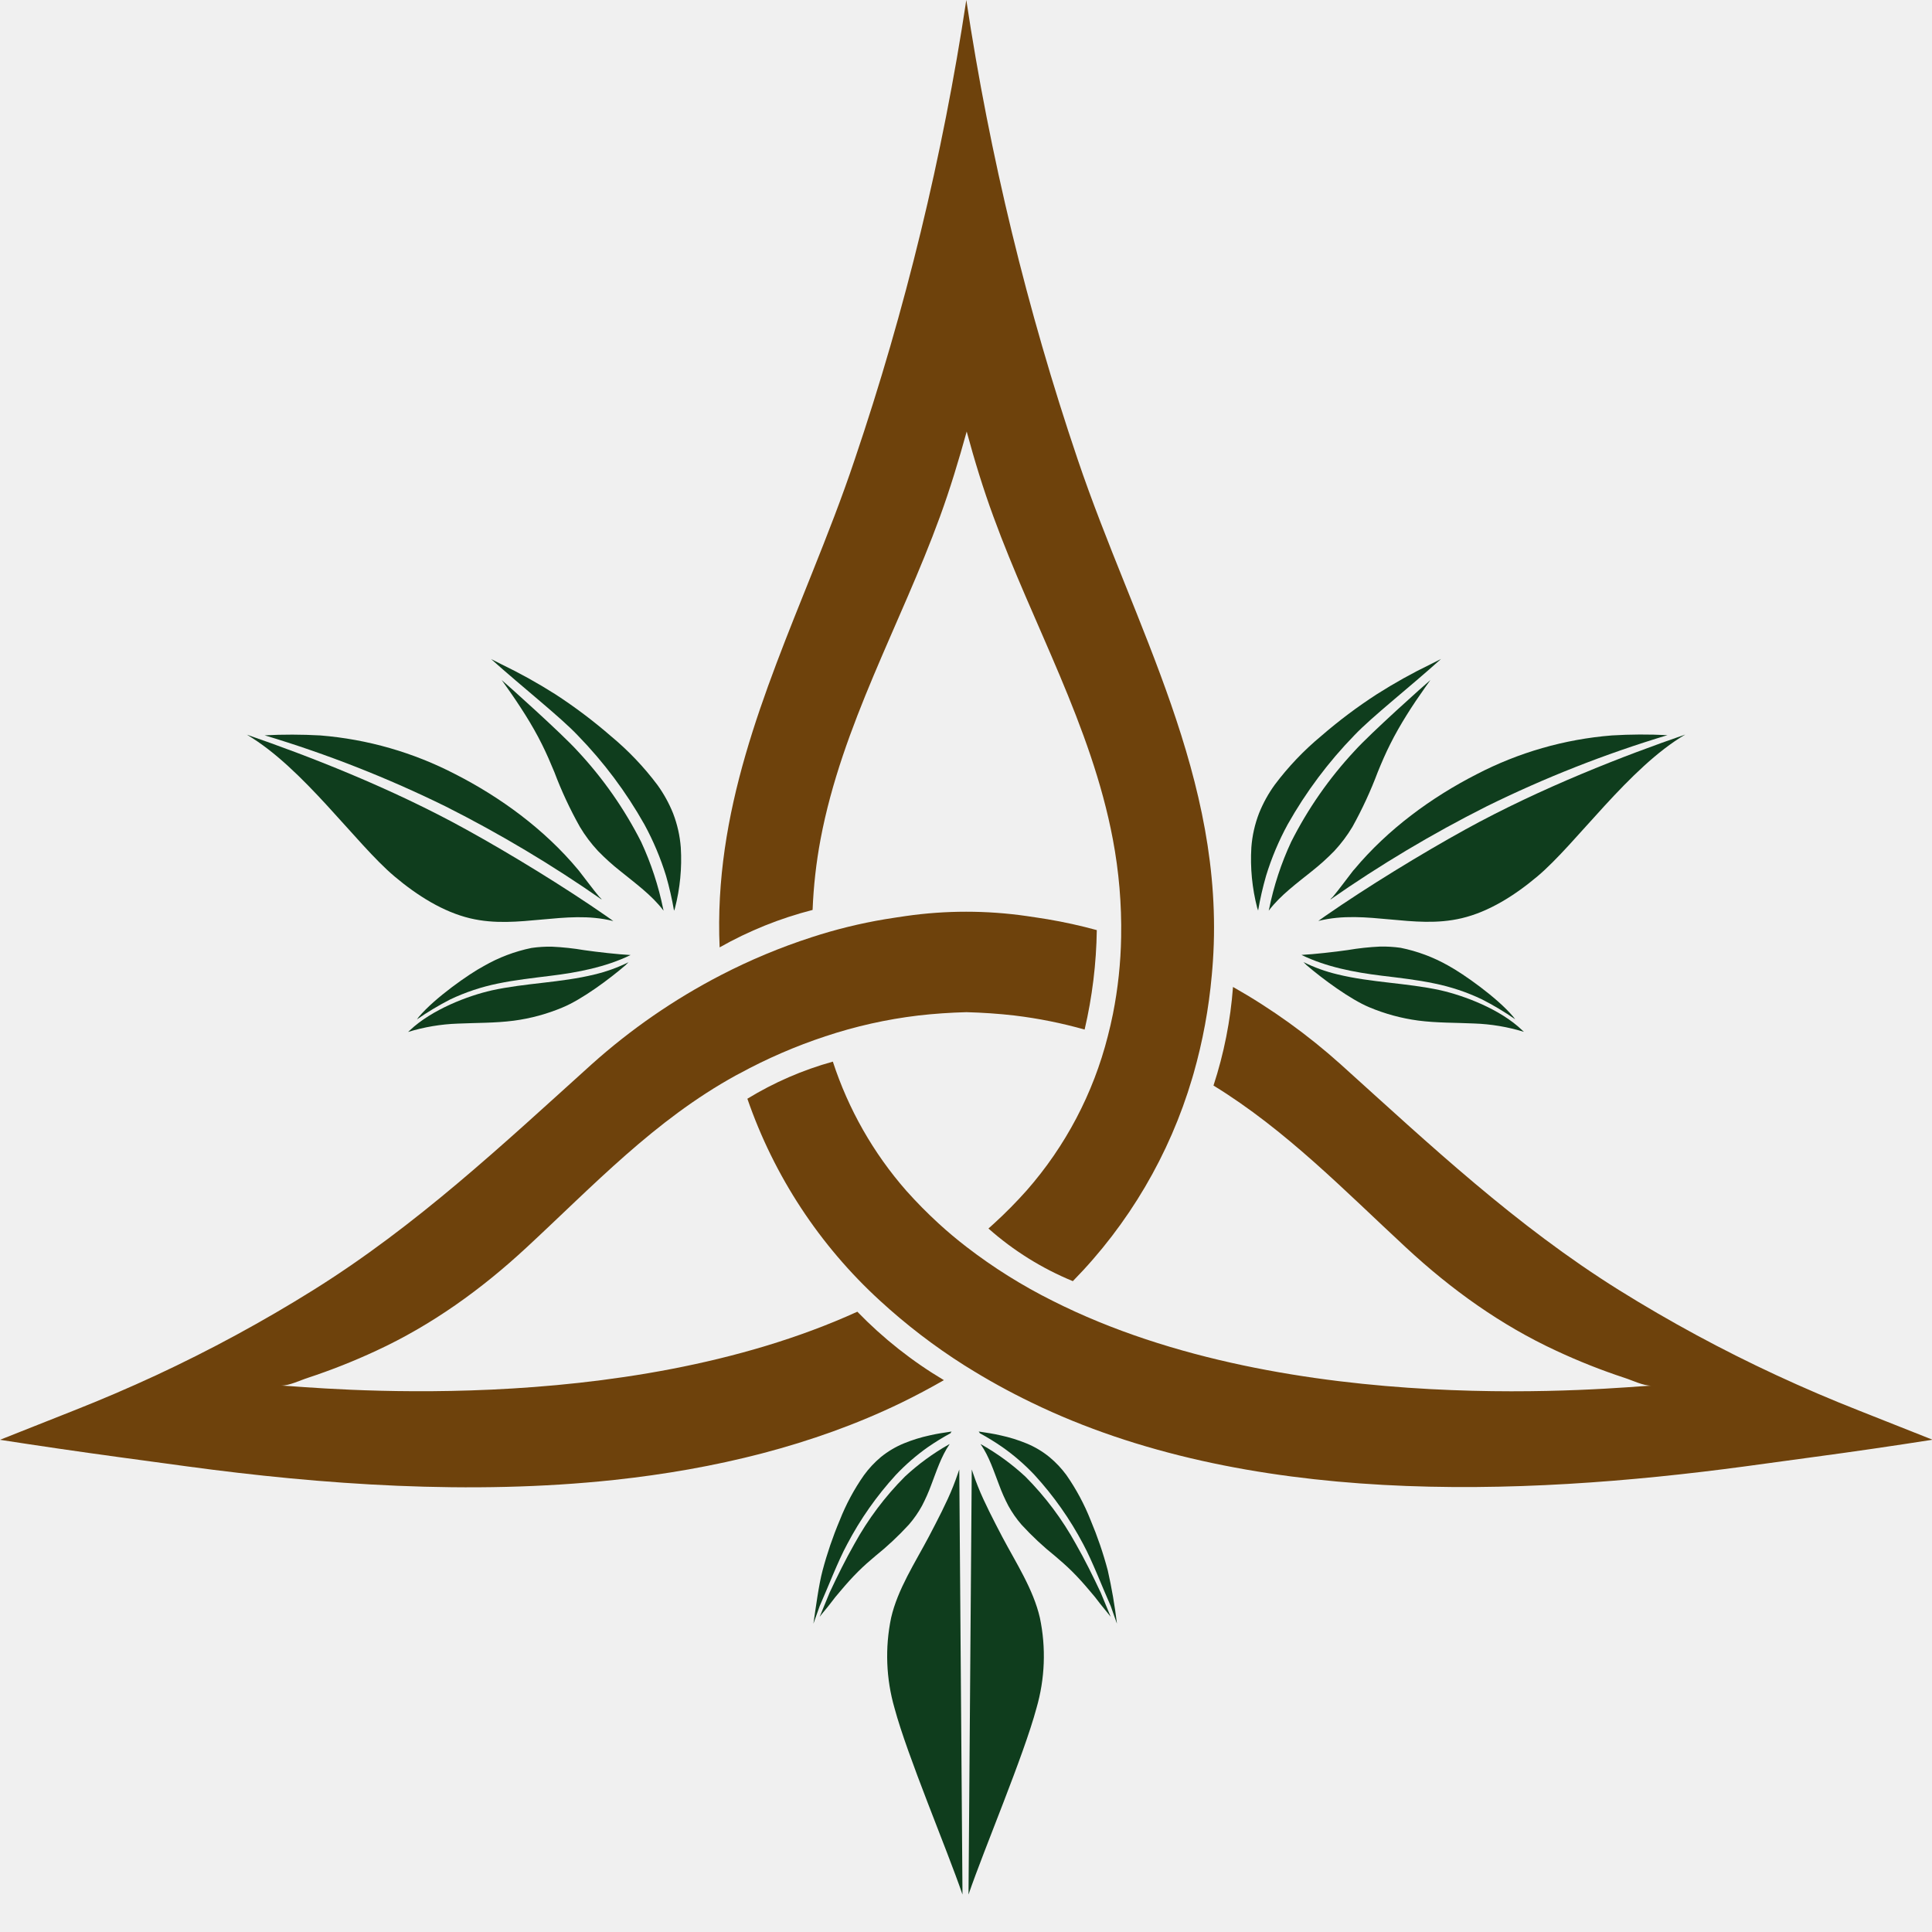
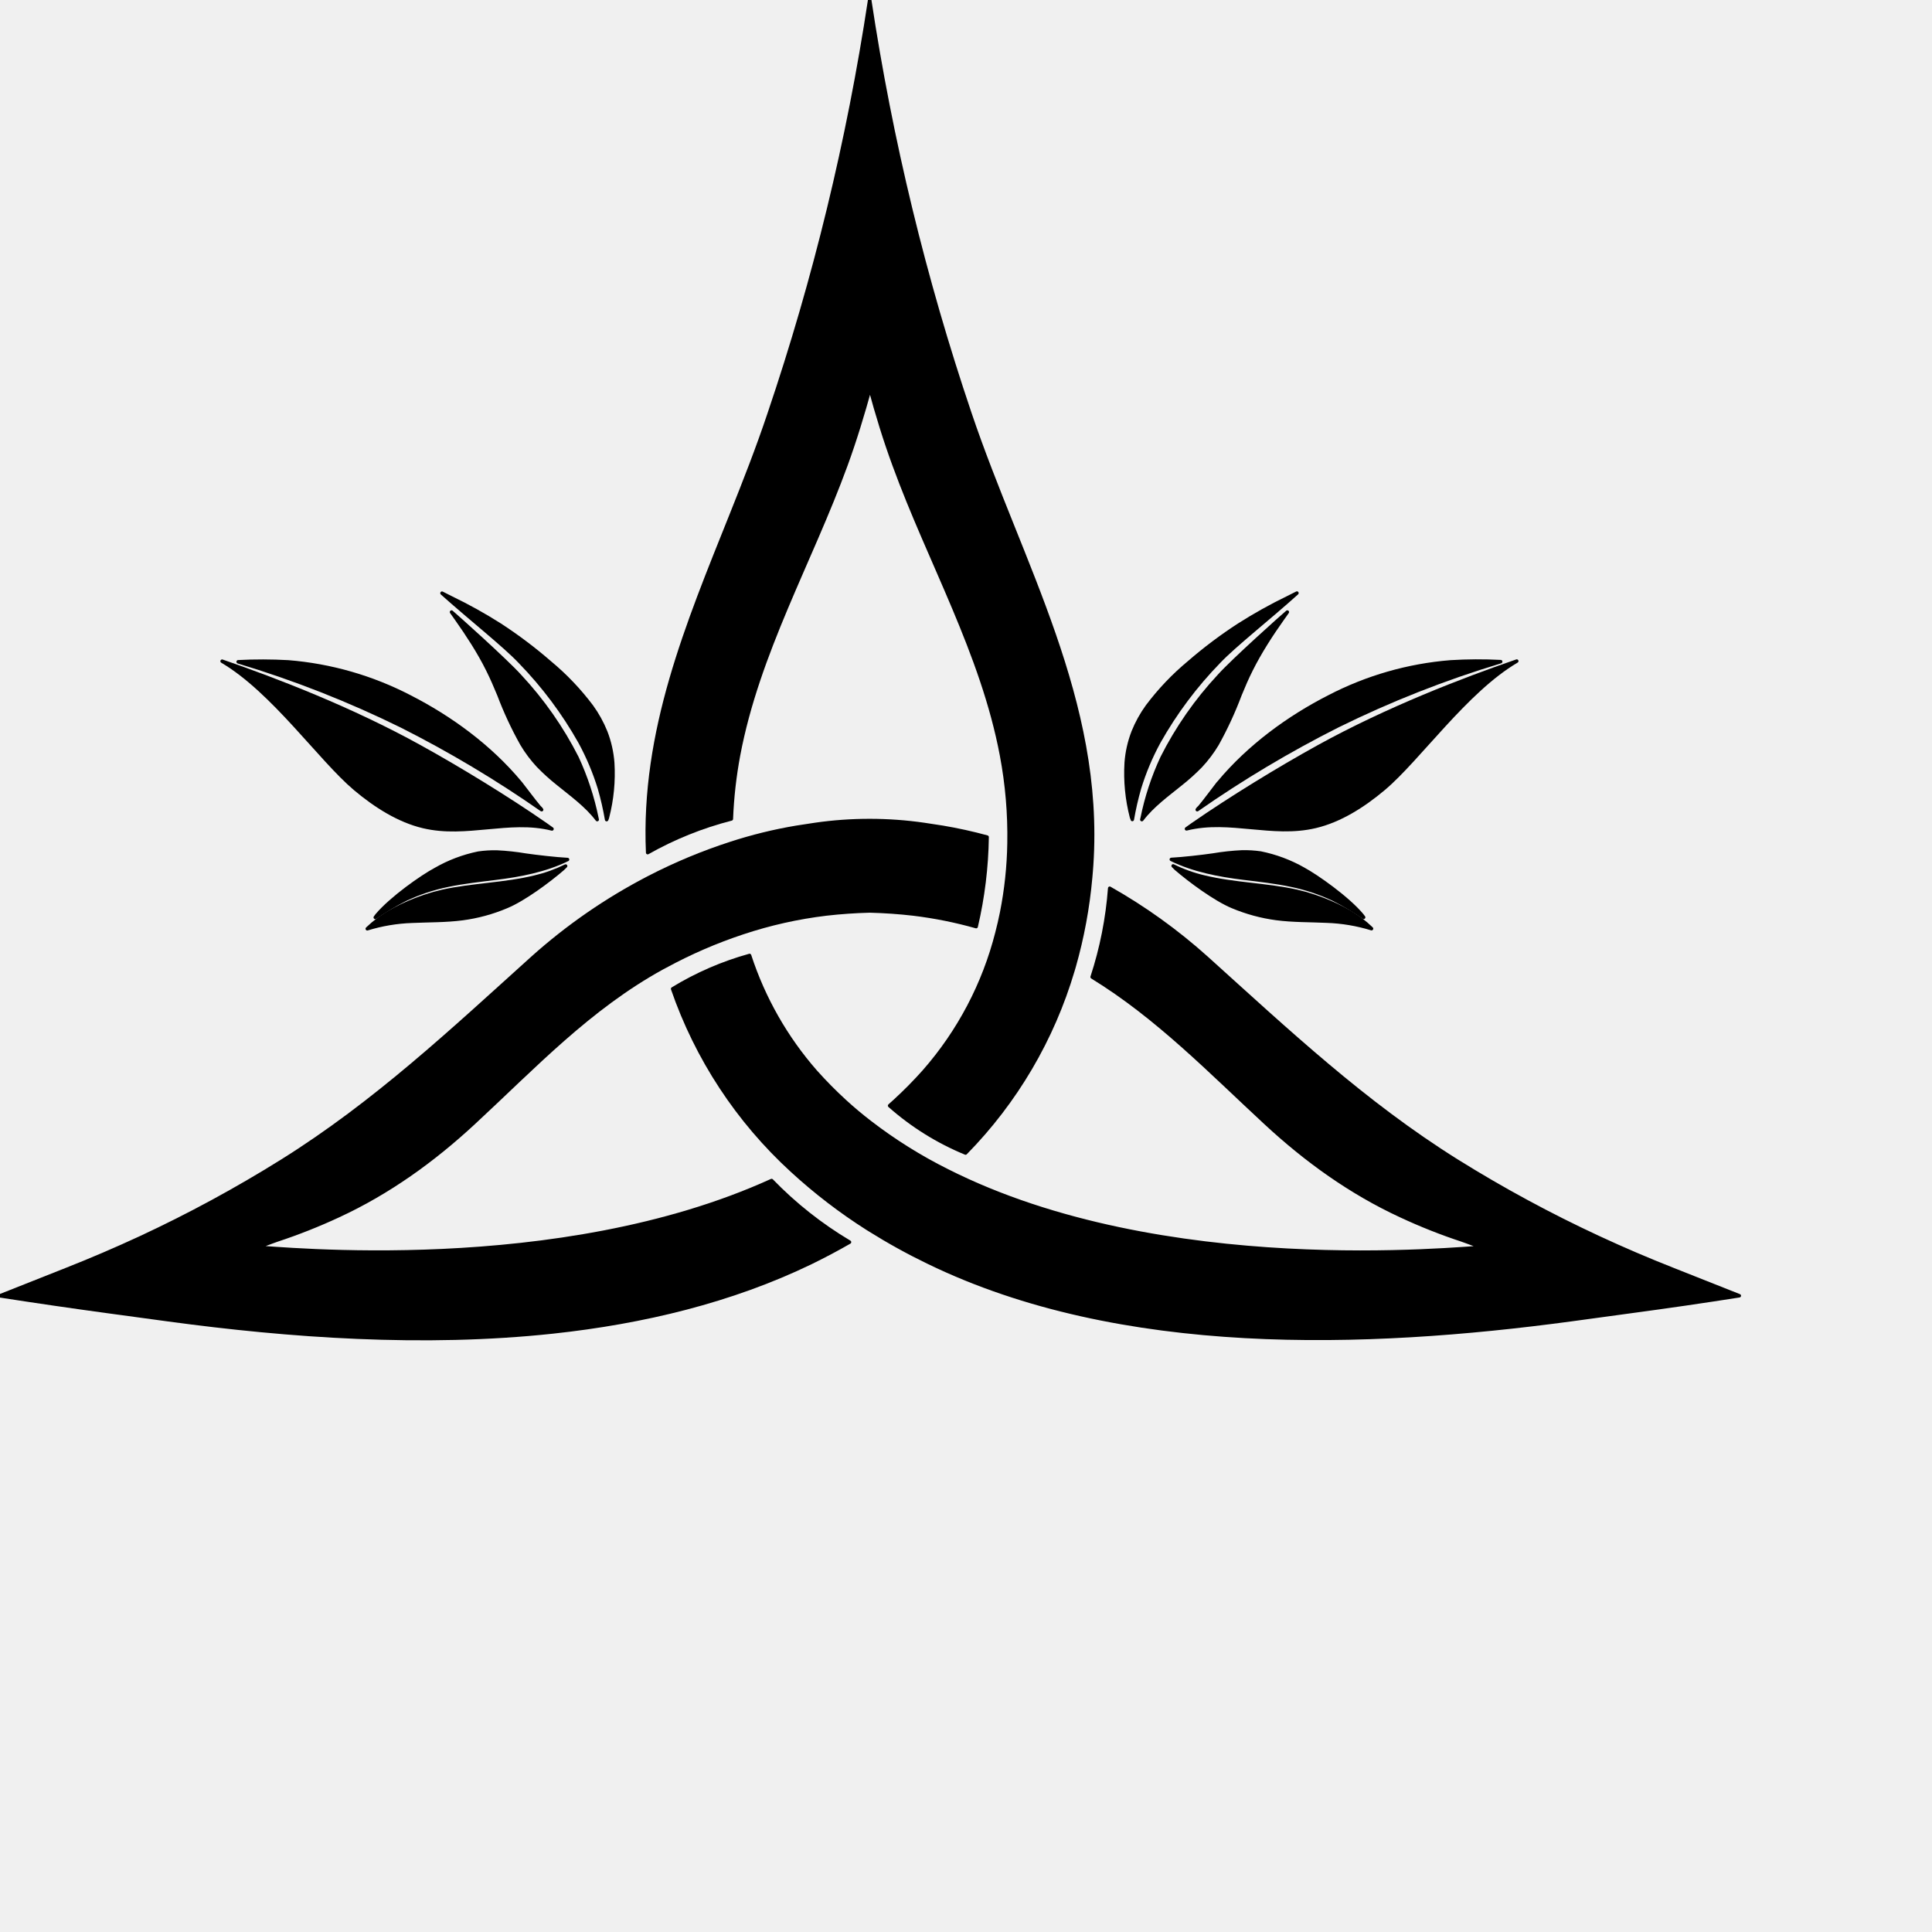
<svg xmlns="http://www.w3.org/2000/svg" id="Layer_1" data-name="Layer 1" viewBox="0 0 500 500">
  <defs>
    <linearGradient id="colorCycleGradient" x1="0%" y1="0%" x2="100%" y2="0%">
      <stop offset="0%" stop-color="red">
        <animate attributeName="stop-color" values="red; blue; green; red; violet; indigo; blue; green; yellow; orange; red" dur="20s" repeatCount="indefinite" />
      </stop>
      <stop offset="50%" stop-color="blue">
        <animate attributeName="stop-color" values="blue; green; red; violet; indigo; blue; green; yellow; orange; red; blue" dur="20s" repeatCount="indefinite" />
      </stop>
      <stop offset="100%" stop-color="green">
        <animate attributeName="stop-color" values="green; red; violet; indigo; blue; green; yellow; orange; red; blue; green" dur="20s" repeatCount="indefinite" />
      </stop>
      <animate attributeName="x1" from="-100%" to="100%" dur="20s" repeatCount="indefinite" />
      <animate attributeName="x2" from="0%" to="200%" dur="20s" repeatCount="indefinite" />
    </linearGradient>
    <style>

            #logo {  
-                 fill: url(#colorCycleGradient);
-                 fill: rgb(110, 66, 12);
- 
+                 
+                 
+                 fill: black;
                transform-origin: center;
+                 transform: scale(0.9);
+                 stroke: black;
                
+                 stroke-linejoin: round; /* Makes edges rounded */
+                 stroke-linecap: round; 
+                 stroke-alignment: inner;

            }
            
        
            #main {
-                 stroke: white;
-                 stroke-width: 0;
-                 stroke-linejoin: round; /* Makes edges rounded */
-                 stroke-linecap: round; 
+                 
            }
            #circ {
                display:none;
                stroke: rgb(110, 66, 12);
                stroke-width: 5;
            }

+             #whole-leafes{
+ 
+             }
            #leafs {
-                 fill: rgb(15, 61, 29);
+ 
            }

            #left-leaf {

            }

            #right-leaf {

            }

            #bottom-leaf {

            }
           

        </style>
  </defs>
  <g id="logo" class="gradientFill">
    <g id="main">
      <path class="main" d="M210.21,148.19c3.86-9.65,7.68-19.37,11-29.3A694.11,694.11,0,0,0,250.08,0,692.93,692.93,0,0,0,278.9,118.89c14.66,43.36,38.18,82.59,35,129.88-.09,1.19-.17,2.4-.29,3.6a137.91,137.91,0,0,1-4.72,25.49c-.12.41-.23.8-.35,1.19a125.86,125.86,0,0,1-30.89,52.51,77.22,77.22,0,0,1-21.84-13.62c.51-.44,1-.89,1.49-1.34a116.29,116.29,0,0,0,8.4-8.51,96.4,96.4,0,0,0,21-39.92c.5-1.9.93-3.82,1.33-5.77a111.64,111.64,0,0,0,2.12-19.89A124.27,124.27,0,0,0,288,217.19c-5.55-29.42-20.73-55.6-30.89-83.45-2.65-7.2-4.92-14.61-6.93-22.06-2.06,7.45-4.29,14.83-6.93,22.06-10.17,27.87-25.34,54-30.89,83.45a126.39,126.39,0,0,0-2.06,18.3,98.22,98.22,0,0,0-24.06,9.69C184.7,210.24,197.65,179.59,210.21,148.19Z" />
      <path class="main" d="M159,383c-37.18,4-75.83,1.21-110.58-3.5-5.86-.78-11.74-1.61-17.6-2.39Q15.34,375,0,372.62l19-7.53q10.8-4.26,21.42-9.18a377.44,377.44,0,0,0,40.68-22.06c26.77-16.73,48.71-37.38,72-58.39a160.81,160.81,0,0,1,33.44-23.09,154.83,154.83,0,0,1,23.5-9.81A130.83,130.83,0,0,1,229,237.9c1.79-.28,3.58-.57,5.42-.83a109.86,109.86,0,0,1,31.26,0c1.84.26,3.63.55,5.42.83a130.36,130.36,0,0,1,12.75,2.81,120.59,120.59,0,0,1-3.15,25.74,118.87,118.87,0,0,0-18.1-3.63c-4.12-.48-8.33-.76-12.5-.87-4.18.11-8.35.39-12.51.87a121.82,121.82,0,0,0-24,5.38,135.25,135.25,0,0,0-22.24,9.64l-.88.46c-21.11,11.61-36.82,28.46-54.28,44.62-11.63,10.78-24.44,20-38.84,26.66a162.46,162.46,0,0,1-17.67,7c-1.91.6-4.83,2.05-6.89,2,7.89.34,87.71,8.82,149.09-19.11a108,108,0,0,0,22.4,17.71q-5.37,3.09-11.11,5.89C210.36,374.1,185,380.2,159,383Z" />
      <path class="main" d="M249.5,353.3l.55.34A175.7,175.7,0,0,0,267,363c55.29,26.84,125.66,24.44,184.76,16.48,5.86-.79,11.74-1.62,17.6-2.4q15.44-2.07,30.78-4.48l-19-7.53q-10.83-4.26-21.43-9.18A376.78,376.78,0,0,1,419,333.87c-26.77-16.73-48.71-37.38-72-58.39a158.76,158.76,0,0,0-27.9-20.06,107.8,107.8,0,0,1-5.05,25.52c18.7,11.46,33.91,27.19,49.91,42,11.63,10.78,24.44,20,38.85,26.66a160.29,160.29,0,0,0,17.66,7c1.91.6,4.84,2.06,6.89,2-8.13.35-92.95,9.36-154.95-21.95a135.45,135.45,0,0,1-22.34-14h0c-2.48-1.91-4.84-3.89-7.14-6a118,118,0,0,1-8.39-8.5,95.73,95.73,0,0,1-19-33.4,86.79,86.79,0,0,0-22.12,9.6,126.89,126.89,0,0,0,34.36,52.3A153.81,153.81,0,0,0,249.5,353.3Z" />
    </g>
-     <g id="circ">
-       <path class="circle" d="M216,84.83l-1.5,5.72A192.69,192.69,0,0,0,89.16,174.06l-4.61-2.77A198,198,0,0,1,216,84.83Z" />
-       <path class="circle" d="M57.6,279.78a192.93,192.93,0,0,0,6.27,48.94l-5.25,1.14a199,199,0,0,1,5.25-117.1l4.72,2.75A192.48,192.48,0,0,0,57.6,279.78Z" />
-       <path class="circle" d="M285.63,90.54a192.68,192.68,0,0,1,125.61,83.88l4.69-2.64a198,198,0,0,0-131.78-87Z" />
-       <path class="circle" d="M214.49,474.37a197.87,197.87,0,0,1-124-77.7l5.15-2.06A192.4,192.4,0,0,0,214.49,469Z" />
-       <path class="circle" d="M431.6,215.61a193.47,193.47,0,0,1,4.52,113.59l5.15,1.41a199,199,0,0,0-5-117.89Z" />
-       <path class="circle" d="M409.66,396.71a198,198,0,0,1-124.58,77.81l.2-5.51a192.44,192.44,0,0,0,119.21-74.38Z" />
-     </g>
    <g id="leafs">
      <g id="left-leaf">
        <path class="left-leaf" d="M63.87,190.13c14.61,8.58,28.16,28.2,38.23,36.69,5.94,5,12.61,9.18,19.57,10.84,6.36,1.51,12.48.87,18.53.32s12.22-1.2,18.53.39L157,237.14c-10.85-7.55-24.91-16.15-36.25-22.41C101.08,203.84,79.4,195.48,63.87,190.13Z" />
        <path class="left-leaf" d="M68.49,190.3a304.75,304.75,0,0,1,46.91,18.44,330.1,330.1,0,0,1,40.35,24.09c-.1-.11-.18-.25-.27-.36l-.37-.35c-1.56-1.84-4.27-5.51-5.31-6.81l-.24-.29c-8.73-10.47-20.1-18.72-31.67-24.63a91.89,91.89,0,0,0-35-10.06A133.76,133.76,0,0,0,68.49,190.3Z" />
        <path class="left-leaf" d="M129.84,176c.69,1,.63.87,1.31,1.84q2.52,3.54,4.83,7.21c1.53,2.45,3,5,4.27,7.57,1.17,2.34,2.21,4.75,3.22,7.2A103.28,103.28,0,0,0,150.08,214a36.64,36.64,0,0,0,4.7,6.25,59.25,59.25,0,0,0,5.71,5.15c3.91,3.18,8.17,6.24,11.18,10.21l.06.07a3.85,3.85,0,0,0-.09-.41,78.58,78.58,0,0,0-5.72-17.41,102.15,102.15,0,0,0-16.4-23.45C145.39,189.83,131.14,177.09,129.84,176Z" />
        <path class="left-leaf" d="M129.76,171.91l-2.66-1.34c8.24,7.38,17.93,15,22.42,19.75a111.34,111.34,0,0,1,17.25,23.05,72.42,72.42,0,0,1,5.61,13.32,84,84,0,0,1,2.06,9,3.81,3.81,0,0,0,.24-.67,50.38,50.38,0,0,0,1.51-15.66,31.08,31.08,0,0,0-2-8.88,34.65,34.65,0,0,0-4.06-7.35,74.55,74.55,0,0,0-12-12.6,130.49,130.49,0,0,0-14.35-10.82A138.06,138.06,0,0,0,129.76,171.91Z" />
        <path class="left-leaf" d="M106.08,266.64l-.47.43a49.6,49.6,0,0,1,12.84-2.16c4.85-.22,9.73-.13,14.54-.76a49,49,0,0,0,12.64-3.44c5-2.06,12.13-7.36,16.22-10.89.27-.27.55-.52.8-.79a41.54,41.54,0,0,1-8.81,3.17c-8.72,2.14-17.86,2.19-26.62,4.12C121.11,257.71,111.77,261.25,106.08,266.64Z" />
        <path class="left-leaf" d="M108.39,263.16l-.48.65a77.76,77.76,0,0,1,8.59-5.15,53.69,53.69,0,0,1,12.35-4.12c4.48-.93,9.05-1.43,13.6-2,7.08-.86,14.32-2.25,20.75-5.38-3.21-.16-8.77-.79-12-1.26a69.18,69.18,0,0,0-8.35-.9,32.46,32.46,0,0,0-5.3.33A41.32,41.32,0,0,0,125.23,250C121.36,252.06,112.57,258.23,108.39,263.16Z" />
      </g>
      <g id="right-leaf">
        <path class="right-leaf" d="M436.15,190.1c-14.62,8.58-28.17,28.2-38.24,36.68-5.94,5-12.6,9.19-19.61,10.85-6.36,1.51-12.49.87-18.53.32s-12.22-1.2-18.59.39l1.74-1.24c10.86-7.54,24.91-16.14,36.26-22.4C398.94,203.8,420.63,195.45,436.15,190.1Z" />
        <path class="right-leaf" d="M431.53,190.26a303.81,303.81,0,0,0-46.9,18.48,329.46,329.46,0,0,0-40.36,24.09c.1-.11.18-.25.27-.36l.38-.35c1.56-1.84,4.25-5.51,5.29-6.82l.26-.28c8.73-10.47,20.09-18.72,31.66-24.63a91.72,91.72,0,0,1,35-10.06A127.92,127.92,0,0,1,431.53,190.26Z" />
        <path class="right-leaf" d="M370.18,176c-.68,1-.63.87-1.3,1.83-1.68,2.37-3.31,4.77-4.83,7.21s-3,5-4.27,7.56c-1.19,2.35-2.22,4.76-3.22,7.21A105.69,105.69,0,0,1,350,214a37.17,37.17,0,0,1-4.7,6.25,59.25,59.25,0,0,1-5.71,5.15c-3.93,3.18-8.17,6.24-11.19,10.21l-.06.07.1-.41a77.39,77.39,0,0,1,5.72-17.41,101.72,101.72,0,0,1,16.4-23.52C354.64,189.8,368.89,177.06,370.18,176Z" />
        <path class="right-leaf" d="M370.28,171.88l2.66-1.34c-8.19,7.38-17.93,15-22.43,19.75a111.6,111.6,0,0,0-17.25,23.05,71.61,71.61,0,0,0-5.6,13.31,84.13,84.13,0,0,0-2.06,9c0-.11-.17-.43-.23-.67a50.39,50.39,0,0,1-1.52-15.66,30.76,30.76,0,0,1,2-8.88,34.21,34.21,0,0,1,4.06-7.35,74.28,74.28,0,0,1,12-12.6,128.91,128.91,0,0,1,14.42-10.83A138.61,138.61,0,0,1,370.28,171.88Z" />
        <path class="right-leaf" d="M393.93,266.61l.46.43a49.46,49.46,0,0,0-12.84-2.16c-4.85-.23-9.74-.13-14.53-.76a49.62,49.62,0,0,1-12.65-3.44c-4.94-2.06-12.13-7.37-16.22-10.89-.27-.27-.55-.52-.81-.8a41.31,41.31,0,0,0,8.82,3.18c8.73,2.14,17.86,2.19,26.63,4.11C378.92,257.67,388.26,261.16,393.93,266.61Z" />
        <path class="right-leaf" d="M391.62,263.12l.5.66a74.06,74.06,0,0,0-8.6-5.15,53.22,53.22,0,0,0-12.35-4.12c-4.47-.94-9-1.44-13.59-2-7.08-.87-14.34-2.25-20.76-5.38,3.21-.16,8.78-.79,12-1.26a69.12,69.12,0,0,1,8.36-.9,33.41,33.41,0,0,1,5.29.32,41.76,41.76,0,0,1,12.36,4.62C378.67,252,387.45,258.16,391.62,263.12Z" />
      </g>
      <g id="bottom-leaf">
-         <path class="bottom-leaf" d="M287.45,418.43c-.53-.72-2.19-2.66-2.73-3.38-1.32-1.77-1.35-1.74-2.76-3.42s-2.9-3.35-4.46-4.9-2.92-2.72-4.42-4a78,78,0,0,1-8.71-8.14,28.38,28.38,0,0,1-3.41-4.89,44.29,44.29,0,0,1-2.38-5.37c-1.39-3.58-2.58-7.39-4.75-10.51v-.06c0-.06.19.11.28.15a60.29,60.29,0,0,1,11.26,8.24,77.92,77.92,0,0,1,13.07,17.44c2.33,4.07,4.41,8.3,6.42,12.57Z" />
-         <path class="bottom-leaf" d="M289.07,420.21c-.18-.42-1.44-4.11-1.62-4.58-2.06-4.6-4.74-11.61-7.11-16a85.49,85.49,0,0,0-12.62-17.92,54.44,54.44,0,0,0-8.32-7.21,64.68,64.68,0,0,0-5.83-3.59,1,1,0,0,1-.1-.17c.17,0-.27-.19-.11-.17a.41.41,0,0,1-.05-.09c1.89.28,3.8.56,5.67,1a39.28,39.28,0,0,1,6.64,2.06,23.47,23.47,0,0,1,6,3.57,26,26,0,0,1,4.37,4.64,57.24,57.24,0,0,1,6.26,11.67,98.53,98.53,0,0,1,4.44,13A137.06,137.06,0,0,1,289.07,420.21Z" />
-         <path class="bottom-leaf" d="M248.26,380.3l.83,110c-4.12-12-14.27-35.88-17.58-48.21a48.57,48.57,0,0,1-.89-23.41c1.69-7.36,6.17-14.2,9.73-20.93,1.14-2.19,2.3-4.38,3.39-6.6s2.06-4.27,2.94-6.49c.43-1.09.83-2.19,1.21-3.3C247.92,381.29,248.09,380.83,248.26,380.3Z" />
-         <path class="bottom-leaf" d="M251.49,380.3l-.84,110c4.12-12,14.27-35.88,17.58-48.21a48.32,48.32,0,0,0,.89-23.41c-1.69-7.36-6.17-14.2-9.73-20.93-1.14-2.19-2.29-4.38-3.38-6.6s-2.06-4.27-2.94-6.49c-.44-1.09-.84-2.19-1.22-3.3Z" />
-         <path class="bottom-leaf" d="M212.13,418.43c.52-.72,2.19-2.66,2.72-3.38,1.32-1.77,1.35-1.74,2.76-3.42s2.9-3.35,4.46-4.9,2.91-2.72,4.43-4a78.79,78.79,0,0,0,8.7-8.14,27.63,27.63,0,0,0,3.41-4.89A46,46,0,0,0,241,384.3c1.37-3.58,2.58-7.39,4.73-10.51v-.06a1.17,1.17,0,0,1-.27.15,60.22,60.22,0,0,0-11.25,8.24,77.7,77.7,0,0,0-13.09,17.44c-2.31,4.07-4.4,8.3-6.4,12.57Z" />
-         <path class="bottom-leaf" d="M210.51,420.21c.17-.42,1.44-4.11,1.63-4.58,2.05-4.6,4.72-11.61,7.11-16a85.35,85.35,0,0,1,12.59-17.92,54.92,54.92,0,0,1,8.32-7.21,63.63,63.63,0,0,1,5.85-3.59.89.89,0,0,0,.08-.17c-.16,0,.28-.19.11-.17l.07-.09c-1.91.28-3.81.56-5.69,1a39.56,39.56,0,0,0-6.64,2.06,23.82,23.82,0,0,0-6,3.57,26.4,26.4,0,0,0-4.35,4.67,55.85,55.85,0,0,0-6.27,11.67,98.53,98.53,0,0,0-4.44,13C211.89,410.13,211.1,416.25,210.51,420.21Z" />
+         <path class="cls-1" d="M533.78,856.8c3.38-14.72,12.33-28.39,19.45-41.85,2.28-4.38,4.58-8.76,6.76-13.19s4.12-8.54,5.88-13c.88-2.18,1.68-4.38,2.44-6.6l.72-2.12v.07c1-4,1.51-7,1.51-7s.64,3.28,1.66,7.54c.26.8.5,1.43.55,1.54.76,2.22,1.56,4.42,2.42,6.6,1.76,4.44,3.69,8.54,5.87,13s4.5,8.81,6.78,13.19c7.12,13.46,16.08,27.13,19.46,41.85a97.23,97.23,0,0,1-1.78,46.81c-6,22.13-22.73,62.83-32.07,88.29l-2.89,8.1c-8.24-24-28.37-71.74-35-96.39A96.49,96.49,0,0,1,533.78,856.8Z" />
      </g>
    </g>
+     <path class="cls-1" d="M488.9,857.56h0l-4.57,8,.23-5,.53-4.62A208.7,208.7,0,0,1,489,831.22a199.56,199.56,0,0,1,8.36-27.29A119.7,119.7,0,0,1,509.85,779a57.92,57.92,0,0,1,9-10.34,53.79,53.79,0,0,1,12.5-8.34,89.15,89.15,0,0,1,24.93-7.5,7.09,7.09,0,0,1,.9-.07l.26,0,5.17-.09s-1.74,1.83-3.46,3.88l-.17.24c-4.36,6.76-6.63,14.71-9.25,22.29a94.06,94.06,0,0,1-4.64,11.34,61.49,61.49,0,0,1-6.9,10.57,181.58,181.58,0,0,1-18,18.14c-3.19,2.94-6.3,5.9-9.23,9-3.2,3.39-6.29,7.09-9.16,10.77s-5.63,7.49-8.3,11.35c-.64.91-1.77,2.61-2.78,4.24l-1.75,3Z" />
+     <path class="cls-1" d="M652.14,857.56h0l4.57,8-.23-5L656,856A210.77,210.77,0,0,0,652,831.22a199.56,199.56,0,0,0-8.36-27.29A119.7,119.7,0,0,0,631.19,779a57.92,57.92,0,0,0-9-10.34,53.79,53.79,0,0,0-12.5-8.34,89.15,89.15,0,0,0-24.93-7.5,7.09,7.09,0,0,0-.9-.07l-.26,0-5.17-.09s1.74,1.83,3.46,3.88l.16.24c4.37,6.76,6.63,14.71,9.26,22.29A95.65,95.65,0,0,0,596,790.4,61.55,61.55,0,0,0,602.89,801a181.58,181.58,0,0,0,18,18.14c3.19,2.94,6.3,5.9,9.23,9,3.2,3.39,6.28,7.09,9.16,10.77s5.63,7.49,8.3,11.35c.64.91,1.77,2.61,2.78,4.24l1.75,3Z" />
+     <path class="cls-1" d="M533.78,856.8c3.38-14.72,12.33-28.39,19.45-41.85,2.28-4.38,4.58-8.76,6.76-13.19s4.12-8.54,5.88-13c.88-2.18,1.68-4.38,2.44-6.6l.72-2.12v.07c1-4,1.51-7,1.51-7s.64,3.28,1.66,7.54c.26.8.5,1.43.55,1.54.76,2.22,1.56,4.42,2.42,6.6,1.76,4.44,3.69,8.54,5.87,13s4.5,8.81,6.78,13.19c7.12,13.46,16.08,27.13,19.46,41.85a97.23,97.23,0,0,1-1.78,46.81c-6,22.13-22.73,62.83-32.07,88.29l-2.89,8.1c-8.24-24-28.37-71.74-35-96.39A96.49,96.49,0,0,1,533.78,856.8Z" />
  </g>
</svg>
